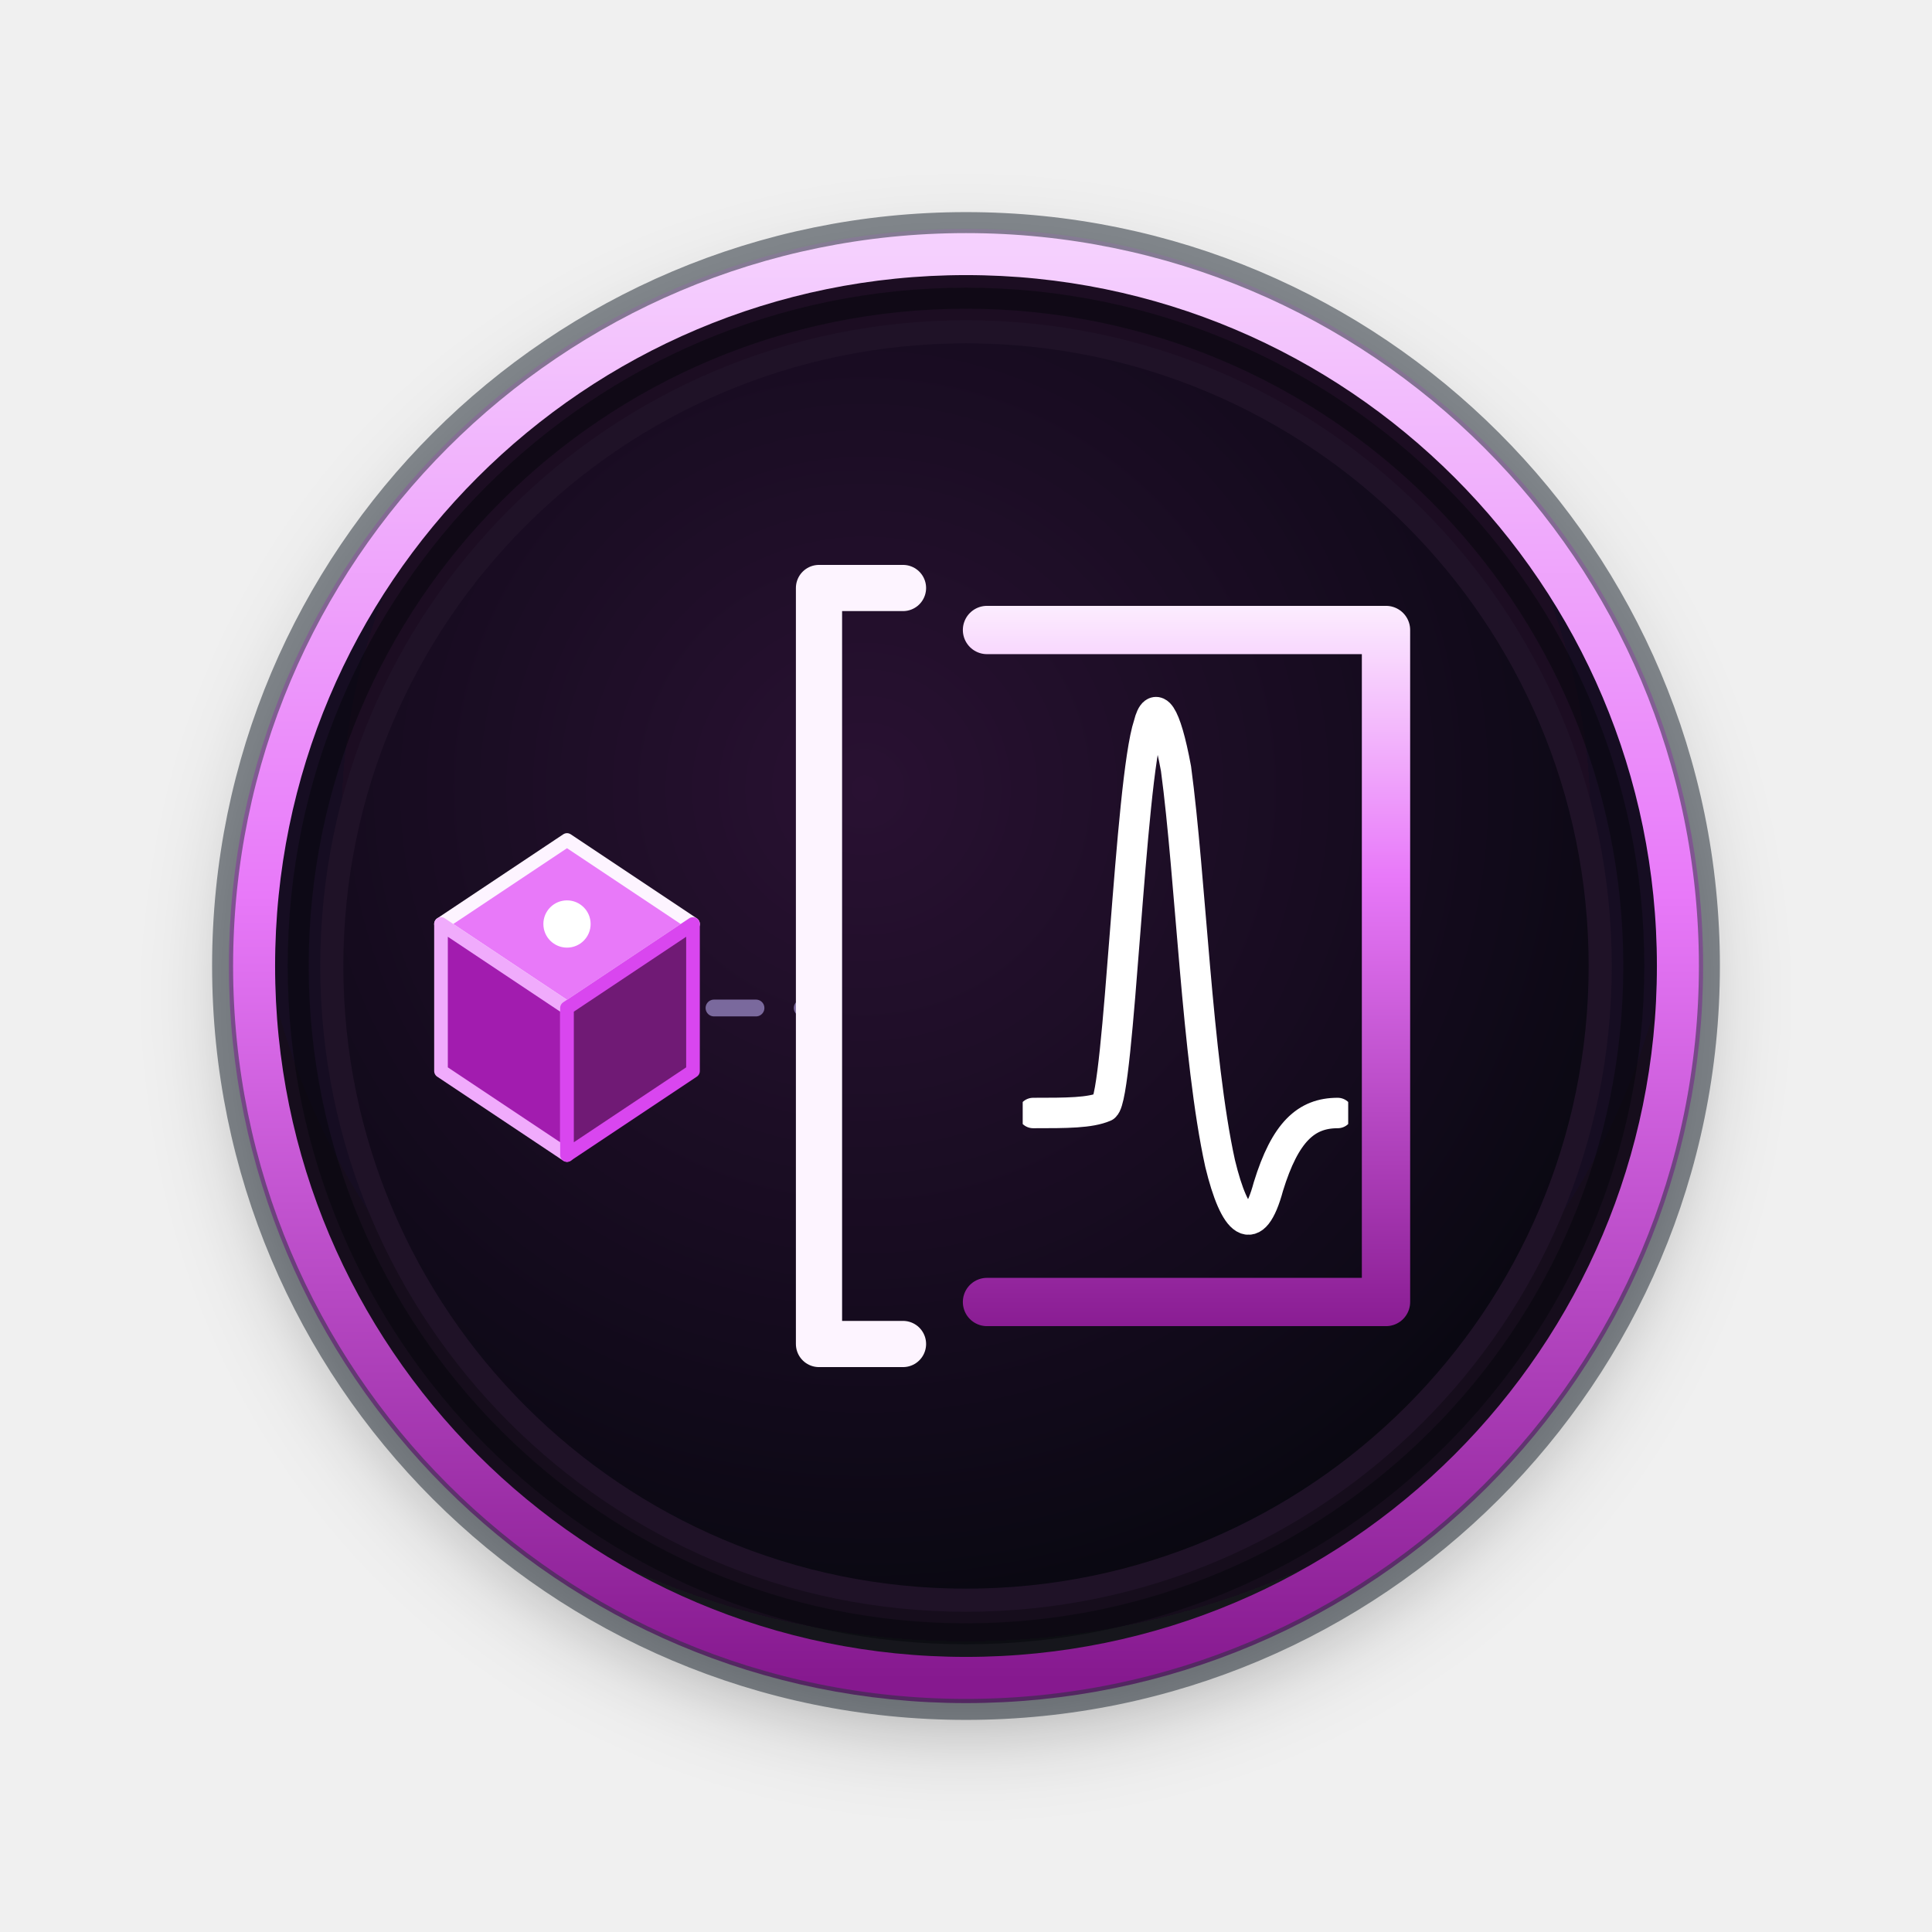
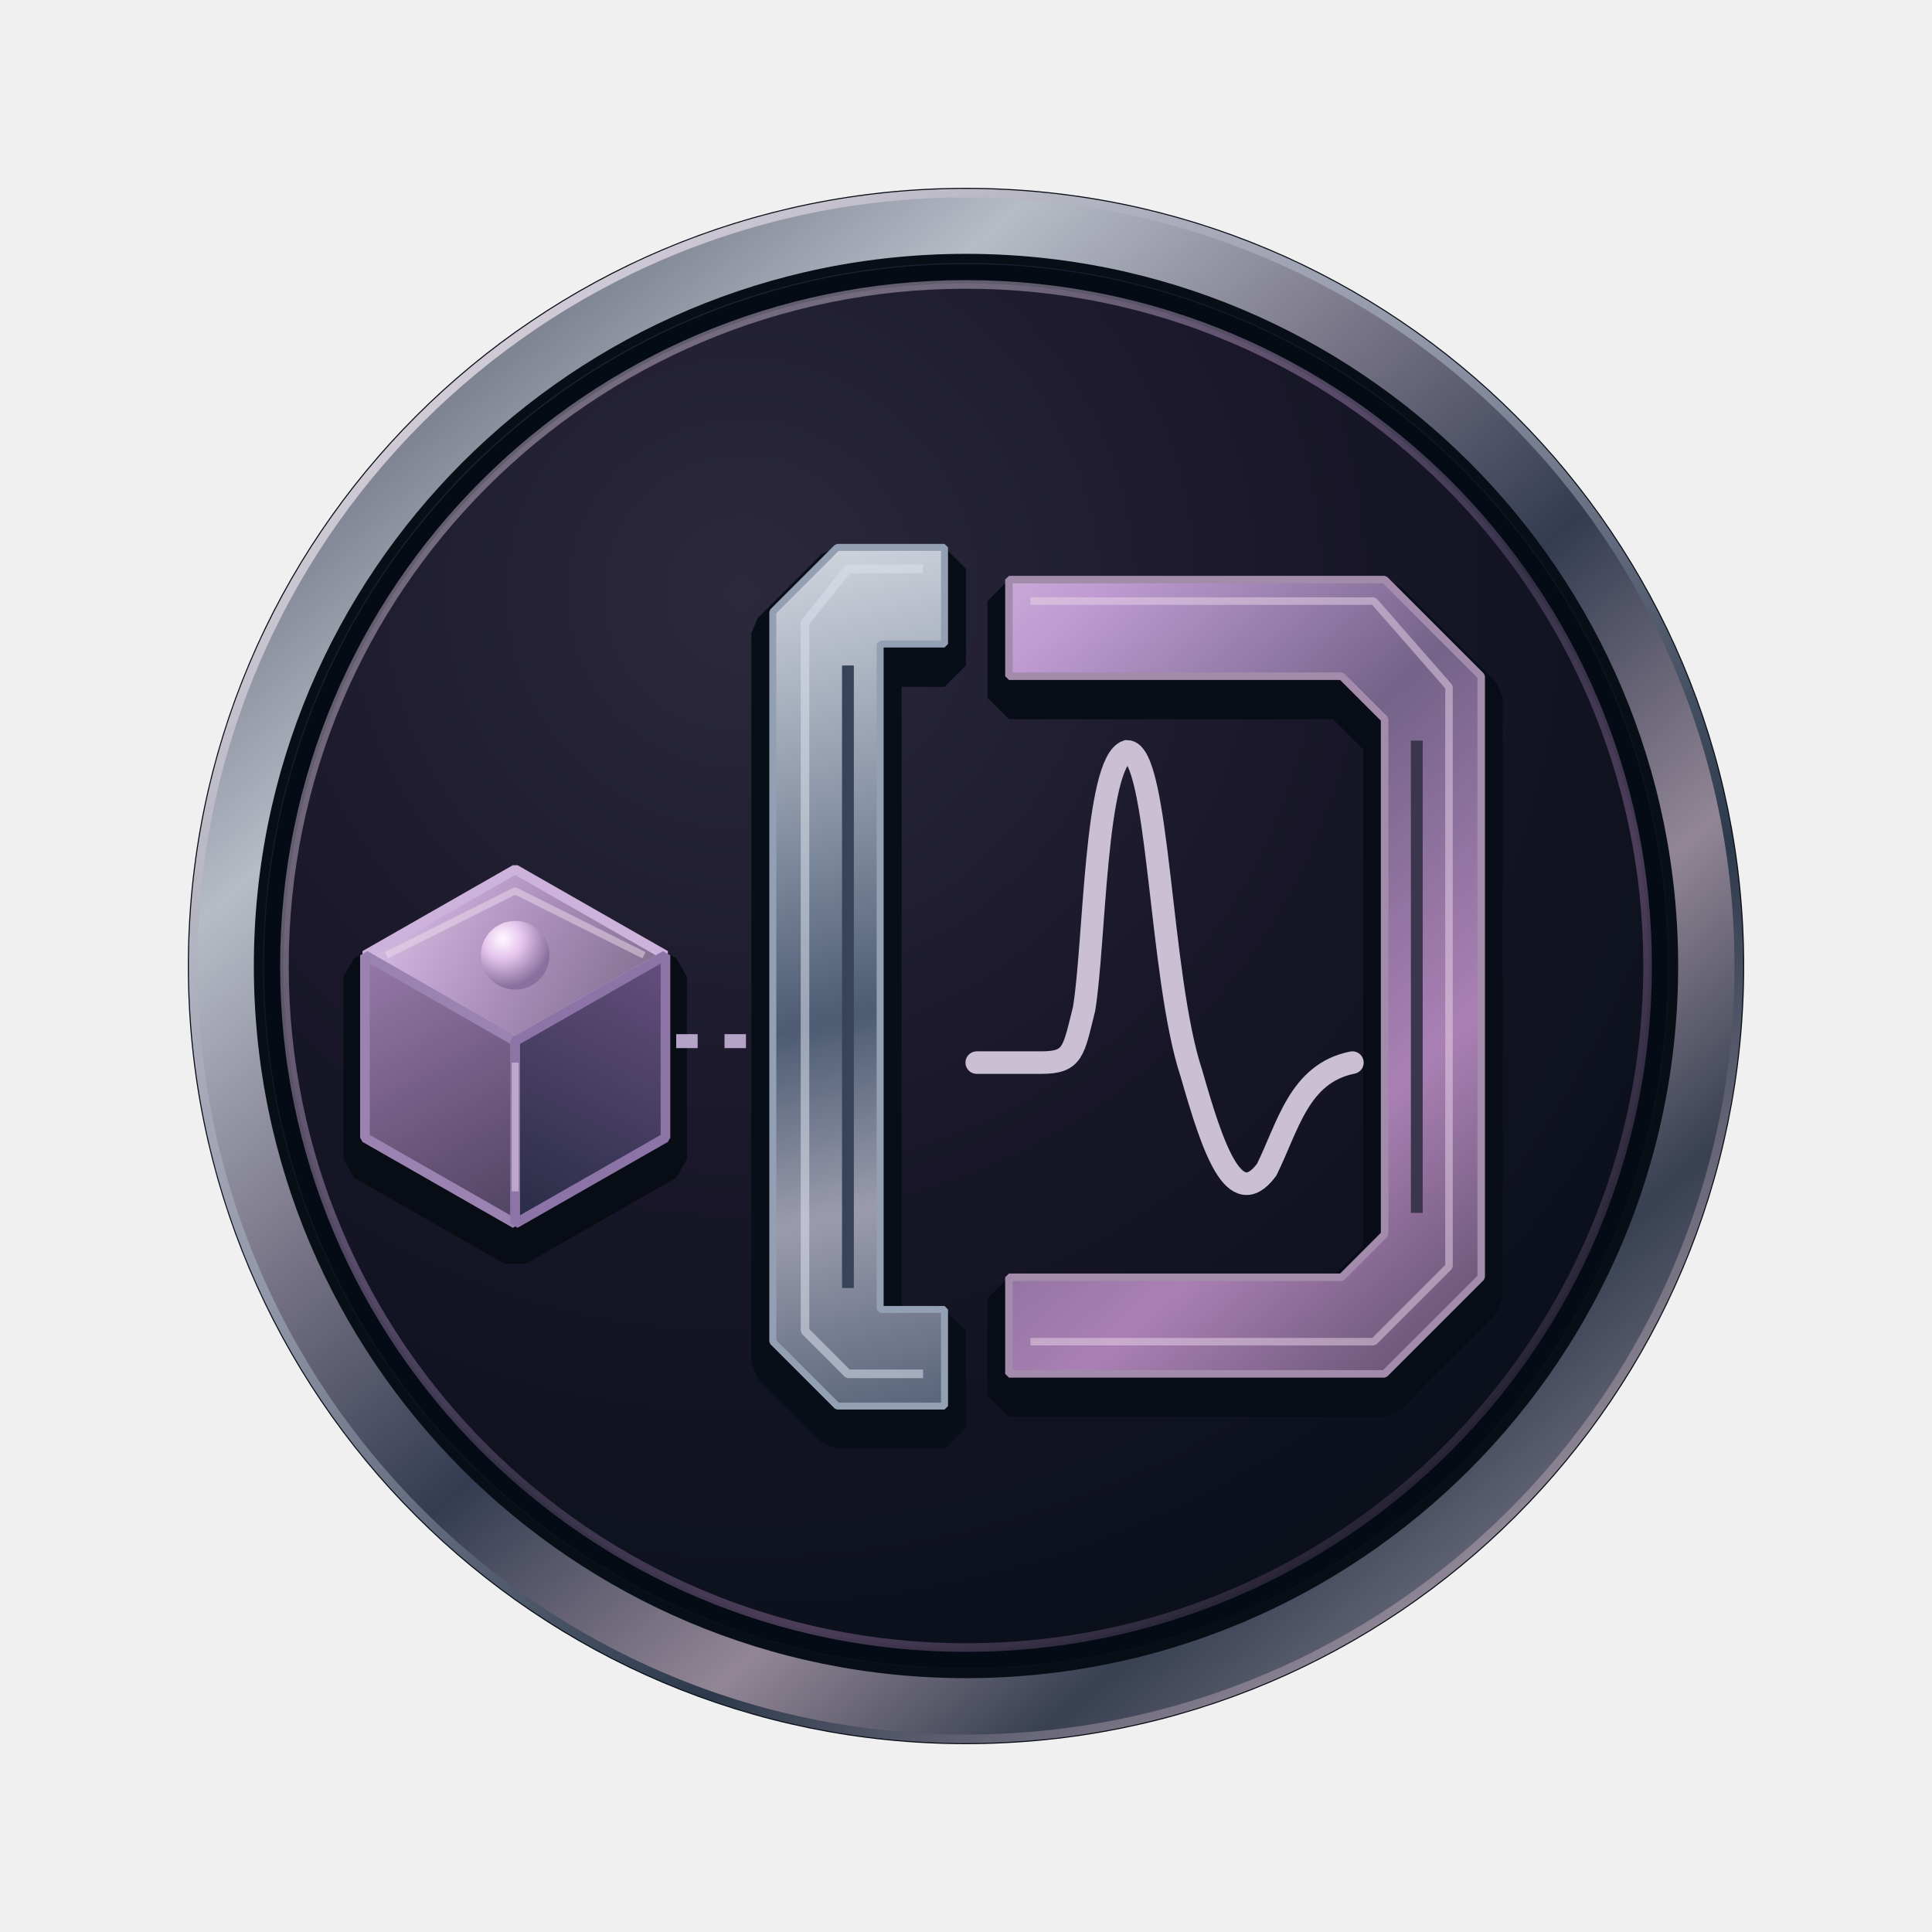
- <svg xmlns="http://www.w3.org/2000/svg" viewBox="64 314 92 92" width="92" height="92" role="img" aria-label="Cortexel logo: a neuron-seeded population voxel crosses a validation bracket into one deterministic neuronal action-potential figure artifact">
+ <svg xmlns="http://www.w3.org/2000/svg" width="180" height="180" viewBox="0 0 180 180" role="img" aria-labelledby="cortexel-title cortexel-desc">
  <defs>
-     <radialGradient id="hubGrad" cx="50%" cy="42%" r="65%">
-       <stop offset="0%" stop-color="#06281d" />
-       <stop offset="100%" stop-color="#0a1117" />
+     <radialGradient id="cortexel-seat" cx="35%" cy="25%" r="82%">
+       <stop stop-color="#2c293d" />
+       <stop offset=".46" stop-color="#191729" />
+       <stop offset="1" stop-color="#080e18" />
    </radialGradient>
-     <radialGradient id="gateGrad" cx="50%" cy="40%" r="68%">
-       <stop offset="0%" stop-color="#332408" />
-       <stop offset="100%" stop-color="#10131a" />
+     <linearGradient id="cortexel-rim" x1="36" y1="27" x2="144" y2="151" gradientUnits="userSpaceOnUse">
+       <stop stop-color="#606475" />
+       <stop offset=".2" stop-color="#b6bcc6" />
+       <stop offset=".38" stop-color="#777386" />
+       <stop offset=".54" stop-color="#343c51" />
+       <stop offset=".72" stop-color="#928695" />
+       <stop offset=".86" stop-color="#384051" />
+       <stop offset="1" stop-color="#787788" />
+     </linearGradient>
+     <linearGradient id="cortexel-bevel" x1="35" y1="24" x2="144" y2="155" gradientUnits="userSpaceOnUse">
+       <stop stop-color="#dfd7e0" />
+       <stop offset=".4" stop-color="#9197a8" />
+       <stop offset=".72" stop-color="#2d394c" />
+       <stop offset="1" stop-color="#ae9eac" />
+     </linearGradient>
+     <linearGradient id="cortexel-violet" x1="63" y1="51" x2="137" y2="132" gradientUnits="userSpaceOnUse">
+       <stop stop-color="#eddaef" />
+       <stop offset=".27" stop-color="#bf9bd1" />
+       <stop offset=".5" stop-color="#746389" />
+       <stop offset=".75" stop-color="#aa80b4" />
+       <stop offset="1" stop-color="#544761" />
+     </linearGradient>
+     <linearGradient id="cortexel-bracket-metal" x1="70" y1="50" x2="90" y2="132" gradientUnits="userSpaceOnUse">
+       <stop stop-color="#d6dbe2" />
+       <stop offset=".27" stop-color="#949eaf" />
+       <stop offset=".54" stop-color="#4d5c73" />
+       <stop offset=".75" stop-color="#9b9bad" />
+       <stop offset="1" stop-color="#536076" />
+     </linearGradient>
+     <linearGradient id="cortexel-voxel-top" x1="35" y1="82" x2="62" y2="97" gradientUnits="userSpaceOnUse">
+       <stop stop-color="#ddc2e9" />
+       <stop offset=".48" stop-color="#ac8fbb" />
+       <stop offset="1" stop-color="#766884" />
+     </linearGradient>
+     <linearGradient id="cortexel-voxel-left" x1="36" y1="89" x2="49" y2="113" gradientUnits="userSpaceOnUse">
+       <stop stop-color="#9576a5" />
+       <stop offset="1" stop-color="#514463" />
+     </linearGradient>
+     <linearGradient id="cortexel-voxel-right" x1="60" y1="89" x2="48" y2="112" gradientUnits="userSpaceOnUse">
+       <stop stop-color="#634e7b" />
+       <stop offset="1" stop-color="#2c2e49" />
+     </linearGradient>
+     <radialGradient id="cortexel-neuron" cx="32%" cy="26%" r="70%">
+       <stop stop-color="#fff9ff" />
+       <stop offset=".4" stop-color="#e6c6ed" />
+       <stop offset="1" stop-color="#8a709e" />
    </radialGradient>
-     <radialGradient id="voxGrad" cx="50%" cy="40%" r="68%">
-       <stop offset="0%" stop-color="#2a0a2e" />
-       <stop offset="100%" stop-color="#10131a" />
-     </radialGradient>
-     <radialGradient id="galGrad" cx="50%" cy="40%" r="68%">
-       <stop offset="0%" stop-color="#2a0a0a" />
-       <stop offset="100%" stop-color="#10131a" />
-     </radialGradient>
-     <radialGradient id="hdGrad" cx="50%" cy="40%" r="68%">
-       <stop offset="0%" stop-color="#042f2a" />
-       <stop offset="100%" stop-color="#10131a" />
-     </radialGradient>
-     <radialGradient id="crebGrad" cx="50%" cy="40%" r="70%">
-       <stop offset="0%" stop-color="#293716" />
-       <stop offset="62%" stop-color="#19230f" />
-       <stop offset="100%" stop-color="#0d1208" />
-     </radialGradient>
-     <filter id="nodeShadow" x="-40%" y="-40%" width="180%" height="180%">
-       <feDropShadow dx="0" dy="1.5" stdDeviation="2.4" flood-color="#000000" flood-opacity="0.38" />
-     </filter>
-     <filter id="soft" x="-60%" y="-60%" width="220%" height="220%">
-       <feGaussianBlur stdDeviation="4" result="b" />
+     <filter id="cortexel-emission" x="-40%" y="-40%" width="180%" height="180%" color-interpolation-filters="sRGB">
+       <feGaussianBlur stdDeviation=".8" />
      <feMerge>
-         <feMergeNode in="b" />
-         <feMergeNode in="SourceGraphic" />
-       </feMerge>
-     </filter>
-     <filter id="edgeGlow" x="-30%" y="-30%" width="160%" height="160%">
-       <feGaussianBlur stdDeviation="2.4" result="b" />
-       <feMerge>
-         <feMergeNode in="b" />
+         <feMergeNode />
        <feMergeNode in="SourceGraphic" />
      </feMerge>
    </filter>
  </defs>
  <style>
-     .cap        { font: 400 11px ui-monospace, SFMono-Regular, Menlo, monospace; fill: #8b949e; }
-     .edge       { opacity: 0.55; }
-     .edge-contract  { filter: url(#edgeGlow); }
-     .contract-flow  { fill: none; stroke: #e2faff; stroke-width: 2.4; stroke-dasharray: 1.5 9; stroke-linecap: round; opacity: 0.9; }
-     .contract-flow-rev { stroke-width: 2; opacity: 0.78; }
-     .chip       { fill: #0d1117; stroke-width: 1.5; }
-     .chip-label { font: 400 12px ui-monospace, SFMono-Regular, Menlo, monospace; fill: #c9d1d9; }
-     .hub-fill   { fill: url(#hubGrad); }
-     .hub-ring   { fill: none; stroke: url(#hubBezel); stroke-width: 2.2; }
-     .hub-glow   { fill: none; stroke: #34d399; stroke-width: 6; stroke-opacity: 0.18; filter: url(#soft); }
-     .hub-label  { font: 400 12px ui-monospace, SFMono-Regular, Menlo, monospace; fill: #6ee7b7; }
-     .pidx-rail   { fill: none; stroke: #021a12; stroke-opacity: 0.9; stroke-width: 1.3; stroke-linecap: round; }
-     .pidx-rail-lt{ fill: none; stroke: #34d399; stroke-opacity: 0.18; stroke-width: 1.3; stroke-linecap: round; }
-     .pidx-tick   { fill: none; stroke: #047857; stroke-opacity: 0.9; stroke-width: 0.9; stroke-linecap: round; }
-     .pidx-inner  { fill: none; stroke: #10b981; stroke-opacity: 0.14; stroke-width: 0.6; }
-     .pidx-chan   { fill: none; stroke: #032018; stroke-width: 2.2; stroke-linecap: round; }
-     .pidx-chan-lt{ fill: none; stroke: #6ee7b7; stroke-width: 0.8; stroke-linecap: round; }
-     .pidx-chamfer{ fill: none; stroke: #05070b; stroke-opacity: 0.55; stroke-width: 1; }
-     .pidx-rim    { fill: none; stroke: url(#pidXRim); stroke-width: 1.1; }
-     .pidx-lip    { fill: none; stroke: #6ee7b7; stroke-opacity: 0.16; stroke-width: 0.5; }
-     .pidx-shade  { fill: #031710; }
-     .pidx-flare  { fill: #d1fae5; }
-     .pidx-flare-s{ fill: #ecfdf5; }
-     .pidx-syn-ring { fill: none; stroke: #a7f3d0; stroke-width: 1; }
-     .pidx-girdle { fill: none; stroke: #a7f3d0; stroke-opacity: 0.55; stroke-width: 0.4; }
-     .pidx-girdle-s { fill: none; stroke: #d1fae5; stroke-opacity: 0.7; stroke-width: 0.5; }
-     .pidx-glint  { fill: #ecfdf5; fill-opacity: 0.7; }
-     .pidx-fU-l   { fill: #6ee7b7; }
-     .pidx-fU-d   { fill: #10b981; }
-     .pidx-jw-edge{ fill: none; stroke: #a7f3d0; stroke-width: 0.4; stroke-opacity: 0.85; stroke-linejoin: round; }
-     .pidx-syn-hot{ fill: #ecfdf5; }
-     .pidx-spark-head { fill: #ecfdf5; }
-     .pidx-spark-tail { fill: none; stroke: #a7f3d0; stroke-width: 1.1; stroke-linecap: round; stroke-opacity: 0.85; }
-     .pid-wg      { fill: none; stroke: #043a2e; stroke-width: 2.4; stroke-linecap: round; }
-     .pid-wg-lit  { fill: none; stroke: #6ee7b7; stroke-width: 0.9; stroke-linecap: round; }
-     .pid-port    { fill: #34d399; }
-     .pid-port-core { fill: #06281d; }
-     .pid-chip    { fill: #d1fae5; }
-     .pid-core-crown { fill: #6ee7b7; }
-     .pid-core-bl { fill: #065f46; }
-     .pid-core-br { fill: #047857; }
-     .pid-core-edge { fill: none; stroke: #a7f3d0; stroke-width: 0.8; stroke-linejoin: round; }
-     .pid-seam    { fill: none; stroke: #d1fae5; stroke-width: 0.7; stroke-opacity: 0.9; stroke-linecap: round; }
-     .pid-facet   { fill: none; stroke: #a7f3d0; stroke-width: 0.5; stroke-opacity: 0.35; }
-     .pid-hot     { fill: #ecfdf5; }
-     .pid-hot-in  { fill: #f0fdf4; }
-     .pid-compute { fill: none; stroke: #6ee7b7; stroke-width: 1; opacity: 0; }
-     .seat-ring     { fill: none; stroke-width: 2.2; }
-     .seat-groove   { fill: none; stroke: #05070b; stroke-opacity: 0.5; stroke-width: 1; }
-     .seat-hairline { fill: none; stroke: #2b333d; stroke-opacity: 0.55; stroke-width: 1; }
-     .seat-gate     { fill: url(#gateGrad); }
-     .seat-vox      { fill: url(#voxGrad); }
-     .mel-plate    { fill: url(#melPlate); }
-     .mel-rock     { fill: url(#melRock); }
-     .mel-fog-g    { opacity: 0.42; }
-     .mel-ridge    { fill: none; stroke: #fdba74; stroke-opacity: 0.7; stroke-width: 1.3; stroke-linejoin: round; stroke-linecap: round; }
-     .mel-facet    { fill: #1a0e08; }
-     .mel-tin      { stroke: #000000; stroke-opacity: 0.35; stroke-width: 0.6; stroke-linejoin: round; }
-     .mel-front    { fill: #ffedd5; filter: url(#edgeGlow); }
-     .mel-edge     { fill: none; stroke: url(#melBezel); stroke-width: 2.4; stroke-linejoin: miter; }
-     .mel-groove   { fill: none; stroke: #05070b; stroke-opacity: 0.5; stroke-width: 1; }
-     .mel-hairline { fill: none; stroke: #2b333d; stroke-opacity: 0.55; stroke-width: 1; }
-     .cube-label { font: 400 12px ui-monospace, SFMono-Regular, Menlo, monospace; fill: #fdba74; }
-     .logo-label     { font: 400 12px ui-monospace, SFMono-Regular, Menlo, monospace; fill: #cdd6e0; }
-     .prz-body     { fill: url(#przGlass); }
-     .prz-edge     { fill: none; stroke: url(#przSilver); stroke-width: 2.4; }
-     .prz-groove   { fill: none; stroke: #05070b; stroke-opacity: 0.5; stroke-width: 1; }
-     .prz-hairline { fill: none; stroke: #2b333d; stroke-opacity: 0.55; stroke-width: 1; }
-     .prz-hill     { fill: url(#przHill); }
-     .prz-hill-hi  { fill: url(#przHillHi); }
-     .prz-hill-ao  { fill: url(#przHillAo); }
-     .prz-spill    { fill: url(#przSpill); }
-     .prz-crest    { fill: none; stroke: #d8ccff; stroke-width: 1.8; stroke-linecap: round; stroke-opacity: 0.95; }
-     .prz-ray      { fill: none; stroke-width: 1.4; stroke-linecap: round; stroke-opacity: 0.5; }
-     .prz-ray-flow { fill: none; stroke-width: 1.9; stroke-linecap: round; stroke-dasharray: 4 22; stroke-opacity: 0.92; }
-     .prz-blade    { fill: url(#przBlade); stroke: #cbd3db; stroke-width: 0.4; stroke-linejoin: round; }
-     .prz-blade-core { stroke: #f8fafc; stroke-width: 0.8; stroke-linecap: round; stroke-opacity: 0.85; }
-     .prz-blade-glint { stroke: #ffffff; stroke-width: 1.3; stroke-linecap: round; stroke-dasharray: 5 44; stroke-opacity: 0.95; }
-     .prz-foot-hot { fill: #ffffff; }
-     .tri-label  { font: 400 12px ui-monospace, SFMono-Regular, Menlo, monospace; fill: #c4b5fd; }
-     .ncp-well              { fill: url(#ncpWell); stroke: #111827; stroke-width: 1.1; }
-     .ncp-min-lane          { fill: none; stroke-linecap: round; }
-     .ncp-min-lane-action   { stroke: #fbbf24; stroke-width: 1.8; }
-     .ncp-min-lane-sense    { stroke: #67e8f9; stroke-width: 1.25; stroke-dasharray: 2.5 2.3; }
-     .ncp-min-brace         { fill: none; stroke-width: 2.6; stroke-linecap: round; stroke-linejoin: round; }
-     .ncp-min-brace-action  { stroke: url(#ncpBrace); }
-     .ncp-min-brace-sense   { stroke: url(#ncpCyan); }
-     .ncp-plane-top         { fill: #fde68a; }
-     .ncp-plane-right       { fill: #67e8f9; }
-     .ncp-plane-bottom      { fill: #0e7490; }
-     .ncp-plane-left        { fill: #f59e0b; }
-     .ncp-min-knot          { fill: none; stroke: #fff7d6; stroke-width: 0.85; stroke-linejoin: round; }
-     .ncp-min-void          { fill: #050912; stroke: #ffffff; stroke-width: 0.45; }
-     .ncp-min-proposal      { fill: #fbbf24; stroke: #fff7d6; stroke-width: 0.5; }
-     .ncp-min-signal        { fill: #083344; stroke: #cffafe; stroke-width: 0.8; }
-     .ncp-min-bind          { fill: none; stroke: #fff7d6; stroke-width: 0.85; filter: url(#edgeGlow); }
-     .ncp-min-receipt       { fill: #07111d; stroke: #ffffff; stroke-width: 1.05; stroke-linejoin: round; filter: url(#edgeGlow); }
-     .gate-label     { font: 400 12px ui-monospace, SFMono-Regular, Menlo, monospace; fill: #fbbf24; text-anchor: middle; }
-     .flag-k     { fill: #181818; }
-     .flag-r     { fill: #d8001d; }
-     .flag-g     { fill: #ffcc00; }
-     .flag-edge  { fill: none; stroke: #ffffff; stroke-opacity: 0.16; stroke-width: 0.6; }
-     .vox-label  { font: 400 12px ui-monospace, SFMono-Regular, Menlo, monospace; fill: #f0abfc; }
-     .ctx-well              { fill: url(#ctxWell); stroke: #1f1227; stroke-width: 1.1; }
-     .ctx-min-voxel-top     { fill: #e879f9; stroke: #fdf4ff; stroke-width: 0.65; stroke-linejoin: round; }
-     .ctx-min-voxel-left    { fill: #a21caf; stroke: #f0abfc; stroke-width: 0.65; stroke-linejoin: round; }
-     .ctx-min-voxel-right   { fill: #701a75; stroke: #d946ef; stroke-width: 0.65; stroke-linejoin: round; }
-     .ctx-min-neuron        { fill: #ffffff; stroke: #e879f9; stroke-width: 0.45; }
-     .ctx-min-intake-lane   { fill: none; stroke: #c4b5fd; stroke-width: 0.8; stroke-opacity: 0.55; stroke-dasharray: 2 2.2; stroke-linecap: round; }
-     .ctx-min-boundary      { fill: none; stroke: #fdf4ff; stroke-width: 2.2; stroke-linecap: round; stroke-linejoin: round; }
-     .ctx-min-artifact      { fill: none; stroke: url(#ctxArtifactEdge); stroke-width: 2.3; stroke-linecap: round; stroke-linejoin: round; }
-     .ctx-min-action-potential { fill: none; stroke: #ffffff; stroke-width: 1.45; stroke-linecap: round; stroke-linejoin: round; }
-     .ctx-min-token         { fill: #fdf4ff; stroke: #e879f9; stroke-width: 0.45; filter: url(#edgeGlow); }
-     .ctx-min-scan          { stroke: #ffffff; stroke-width: 1.2; stroke-linecap: round; filter: url(#edgeGlow); }
-     .seat-creb     { fill: url(#crebGrad); }
-     .creb-signal   { fill: none; stroke: #b6cf86; stroke-opacity: 0.7; stroke-width: 1.2; }
-     .creb-xhair    { fill: none; stroke: #a8c07a; stroke-opacity: 0.7; stroke-width: 1.3; stroke-linecap: round; }
-     .creb-eye-core { fill: #ff6b5e; }
-     .creb-eye-hot  { fill: #fff1f0; }
-     .raven-label { font: 400 12px ui-monospace, SFMono-Regular, Menlo, monospace; fill: #9caf88; }
-     .raven-cursor { fill: #9caf88; }
-     .radar-label  { font: 400 12px ui-monospace, SFMono-Regular, Menlo, monospace; fill: #38bdf8; }
-     .mw-iris      { fill: #101a26; stroke: #38bdf8; stroke-opacity: 0.25; stroke-width: 1; }
-     .mw-well      { fill: url(#mwWell); }
-     .mw-core      { fill: url(#mwCore); }
-     .mw-aphex     { fill: none; stroke: #e0f2fe; stroke-opacity: 0.45; stroke-width: 0.8; stroke-linejoin: round; }
-     .mw-blade     { fill: none; stroke: #7dd3fc; stroke-opacity: 0.55; stroke-width: 1.2; }
-     .mw-blade-sh  { fill: none; stroke: #05070b; stroke-opacity: 0.7; stroke-width: 1.2; }
-     .mw-inner     { fill: none; stroke: url(#mwBezel); stroke-width: 1.6; stroke-opacity: 0.9; stroke-linecap: round; }
-     .mw-notch     { fill: none; stroke: #bae6fd; stroke-width: 1.4; stroke-linejoin: round; stroke-linecap: round; }
-     .mw-tick      { stroke: #38bdf8; stroke-opacity: 0.4; stroke-width: 1; }
-     .mw-dot       { fill: #7dd3fc; fill-opacity: 0.16; }
-     .mw-lock      { fill: none; stroke: #ef4444; stroke-width: 1.2; stroke-linecap: round; stroke-linejoin: round; }
-     .mw-lock-dot  { fill: #ff6b5e; }
-     .mw-lock-g    { fill: none; stroke: #4ade80; stroke-width: 1.2; stroke-linecap: round; stroke-linejoin: round; }
-     .mw-lock-g-dot{ fill: #86efac; }
-     .mw-lock-y    { fill: none; stroke: #facc15; stroke-width: 1.2; stroke-linecap: round; stroke-linejoin: round; }
-     .mw-lock-y-dot{ fill: #fde047; }
-     .mw-lock-o    { fill: none; stroke: #fb923c; stroke-width: 1.2; stroke-linecap: round; stroke-linejoin: round; }
-     .mw-lock-o-dot{ fill: #fdba74; }
-     .mw-drone-arm { fill: none; stroke: #7dd3fc; stroke-width: 1.4; stroke-linecap: round; }
-     .mw-rotor     { fill: #12283b; stroke: #7dd3fc; stroke-width: 1.2; }
-     .mw-hub       { fill: #f0f9ff; }
-     .mw-ring      { fill: none; stroke: url(#mwBezel); stroke-width: 2.2; }
-     .mw-groove    { fill: none; stroke: #05070b; stroke-opacity: 0.5; stroke-width: 1; }
-     .mw-hairline  { fill: none; stroke: #2b333d; stroke-opacity: 0.55; stroke-width: 1; }
-     .seat-gal   { fill: url(#galGrad); }
-     .gal-signal { fill: none; stroke: #ef4444; stroke-opacity: 0.7; stroke-width: 1.1; }
-     .gal-fiber  { fill: none; stroke: #22d3ee; stroke-opacity: 0.75; stroke-width: 1.4; stroke-linecap: round; }
-     .gal-pulse  { fill: none; stroke: #a5f3fc; stroke-opacity: 0.95; stroke-width: 1.4; stroke-linecap: round; stroke-dasharray: 3 40; }
-     .gal-port   { fill: #0a121c; stroke: #22d3ee; stroke-opacity: 0.9; stroke-width: 1; }
-     .gal-jack   { fill: #a5f3fc; fill-opacity: 0.85; }
-     .gal-plate  { fill: url(#galPlateG); stroke: #22d3ee; stroke-opacity: 0.9; stroke-width: 1.2; stroke-linejoin: miter; }
-     .gal-crest  { stroke: #22d3ee; stroke-opacity: 0.28; stroke-width: 0.6; stroke-linejoin: miter; }
-     .gal-slit   { fill: #05070b; stroke: #22d3ee; stroke-opacity: 0.55; stroke-width: 0.8; stroke-linejoin: miter; }
-     .gal-hotf   { fill: #ef4444; }
-     .gal-label  { font: 400 12px ui-monospace, SFMono-Regular, Menlo, monospace; fill: #ef4444; }
-     .seat-hd         { fill: url(#hdGrad); }
-     .hd-void         { fill: #03211d; }
-     .hd-frame        { fill: url(#haldirArch); stroke: #0f766e; stroke-width: 0.5; stroke-opacity: 0.7; }
-     .hd-speed        { fill: none; stroke: #5eead4; stroke-width: 0.6; stroke-opacity: 0.4; stroke-linecap: round; }
-     .hd-thresh       { fill: none; stroke: #2dd4bf; stroke-width: 1.6; stroke-linecap: round; stroke-opacity: 0.85; }
-     .hd-beam         { fill: none; stroke: #ef4444; stroke-width: 1.4; stroke-linecap: round; stroke-opacity: 0.92; }
-     .hd-diode        { fill: #ff3b47; }
-     .hd-diode-hot    { fill: #ffe1dd; }
-     .hd-core         { fill: #ef4444; }
-     .hd-core-facet   { fill: #ff9d94; fill-opacity: 0.95; }
-     .hd-core-hot     { fill: #fff1f0; }
-     .hd-coreglow     { fill: url(#hdCoreGlow); }
-     .hd-sun          { fill: none; stroke: #ff6b5e; stroke-width: 0.8; stroke-opacity: 0.85; stroke-linecap: round; }
-     .hd-scan         { fill: #ffd9d4; }
-     .hd-tok-in       { fill: #ff6b5e; }
-     .hd-tok-out      { fill: #fff1f0; }
-     .hd-flash        { fill: #fff1f0; }
-     .haldir-label    { font: 400 12px ui-monospace, SFMono-Regular, Menlo, monospace; fill: #2dd4bf; }
-     .cba-label       { font: 400 12px ui-monospace, SFMono-Regular, Menlo, monospace; fill: #93c5fd; }
-     .cba-glow        { fill: none; stroke: #7dd3fc; stroke-width: 3.5; stroke-opacity: 0.22; filter: url(#soft); stroke-linejoin: round; }
-     .cba-plate       { fill: url(#cbaPlate); }
-     .cba-bezel       { fill: none; stroke: url(#cbaBezel); stroke-width: 2.4; stroke-linejoin: round; }
-     .cba-groove      { fill: none; stroke: #05070b; stroke-opacity: 0.68; stroke-width: 1; stroke-linejoin: round; }
-     .cba-hairline    { fill: none; stroke: #2b333d; stroke-opacity: 0.6; stroke-width: 1; stroke-linejoin: round; }
-     .cba-grid        { fill: none; stroke: #60a5fa; stroke-width: 0.6; stroke-opacity: 0.09; }
-     .cba-tick        { stroke: #8be7f2; stroke-width: 0.9; stroke-opacity: 0.55; stroke-linecap: round; }
-     .cba-envelope    { fill: none; stroke: #60a5fa; stroke-width: 1; stroke-opacity: 0.45; stroke-linecap: round; }
-     .cba-envelope-soft { stroke: #8be7f2; stroke-opacity: 0.16; stroke-dasharray: 1 5; }
-     .cba-base        { fill: #091827; stroke: #60a5fa; stroke-width: 1.1; stroke-linejoin: round; }
-     .cba-desk-top    { fill: #173c66; stroke: #9cecf4; stroke-width: 0.8; stroke-linejoin: round; }
-     .cba-desk-apron  { fill: #0b2038; stroke: #60a5fa; stroke-width: 0.65; }
-     .cba-desk-leg    { fill: #091827; stroke: #60a5fa; stroke-width: 0.7; stroke-linejoin: round; }
-     .cba-source-pad  { fill: #102842; stroke: #7dd3fc; stroke-width: 0.75; stroke-linejoin: round; }
-     .cba-link-a      { fill: url(#cbaArmA); stroke: #9cecf4; stroke-width: 0.8; stroke-linejoin: round; }
-     .cba-link-b      { fill: url(#cbaArmB); stroke: #9cecf4; stroke-width: 0.8; stroke-linejoin: round; }
-     .cba-link-rail   { fill: none; stroke: #d7fbff; stroke-opacity: 0.58; stroke-width: 0.8; stroke-linecap: round; }
-     .cba-servo       { fill: url(#cbaServo); stroke: #9cecf4; stroke-width: 1.3; }
-     .cba-encoder     { fill: none; stroke: #60a5fa; stroke-width: 1.1; stroke-dasharray: 2 2; }
-     .cba-servo-hot   { fill: #e2faff; stroke: #ffffff; stroke-width: 0.55; }
-     .cba-tool        { fill: none; stroke: #9cecf4; stroke-width: 3.8; stroke-linecap: round; }
-     .cba-palm        { fill: none; stroke: #d7fbff; stroke-width: 2.4; stroke-linecap: round; }
-     .cba-finger      { fill: none; stroke: #d7fbff; stroke-width: 1.6; stroke-linecap: round; stroke-linejoin: round; }
-     .cba-voxel-top   { fill: #f8fafc; stroke: #ffffff; stroke-width: 0.8; stroke-linejoin: round; }
-     .cba-voxel-left  { fill: #cbd5e1; stroke: #e2faff; stroke-width: 0.8; stroke-linejoin: round; }
-     .cba-voxel-right { fill: #64748b; stroke: #bfdbfe; stroke-width: 0.8; stroke-linejoin: round; }
-     .cba-voxel-mesh  { fill: none; stroke: #ffffff; stroke-width: 0.5; stroke-opacity: 0.78; }
-     .cba-contact     { fill: none; stroke: #d7fbff; stroke-width: 1.1; }
-     .atlas-dataset-disc { fill: #07111d; stroke-width: 1.35; }
-     .atlas-dataset-ring { fill: none; stroke: #f8fafc; stroke-width: 0.65; stroke-opacity: 0.3; }
-     .rfa-label       { font: 400 12px ui-monospace, SFMono-Regular, Menlo, monospace; fill: #fda4af; }
-     .rfa-glow        { fill: none; stroke: #fda4af; stroke-width: 2; stroke-opacity: 0.12; stroke-linejoin: round; }
-     .rfa-plate       { fill: url(#rfaPlate); }
-     .rfa-bezel       { fill: none; stroke: url(#rfaBezel); stroke-width: 2.4; stroke-linejoin: round; }
-     .rfa-groove      { fill: none; stroke: #05070b; stroke-opacity: 0.7; stroke-width: 1; stroke-linejoin: round; }
-     .rfa-hairline    { fill: none; stroke: #2b333d; stroke-opacity: 0.58; stroke-width: 1; stroke-linejoin: round; }
-     .rfa-contour     { fill: none; stroke: #fda4af; stroke-width: 0.65; stroke-opacity: 0.15; stroke-linecap: round; }
-     .rfa-contour-a   { stroke-opacity: 0.19; }
-     .rfa-sheet-back  { fill: #12070b; stroke: #881337; stroke-width: 0.75; stroke-opacity: 0.75; }
-     .rfa-sheet-mid   { fill: #260810; stroke: #be123c; stroke-width: 0.75; stroke-opacity: 0.68; }
-     .rfa-sheet-front { fill: #3a0a17; stroke: #fda4af; stroke-width: 0.8; stroke-opacity: 0.62; }
-     .rfa-index-rail  { fill: none; stroke: #fb7185; stroke-width: 0.7; stroke-opacity: 0.48; stroke-linecap: round; }
-     .rfa-index-tick  { stroke: #fecdd3; stroke-width: 0.7; stroke-opacity: 0.6; stroke-linecap: round; }
-     .rfa-record      { fill: #17070c; fill-opacity: 0.94; stroke: #fda4af; stroke-width: 0.8; stroke-opacity: 0.62; }
-     .rfa-sample      { fill: none; stroke: #ffe4e6; stroke-width: 0.75; stroke-opacity: 0.88; stroke-linecap: round; stroke-linejoin: round; }
-     .rfa-focus       { fill: none; stroke: #fff1f2; stroke-width: 1.05; stroke-linecap: round; filter: url(#edgeGlow); }
-     .wg-rule    { stroke: #30363d; stroke-width: 1; stroke-opacity: 0.55; }
-     .wg-bracket { fill: none; stroke: #fbbf24; stroke-width: 1.5; stroke-linecap: round; stroke-opacity: 0.85; }
-     .panel      { fill: #ffffff; fill-opacity: 0.022; stroke: #ffffff; stroke-opacity: 0.07; }
-     text { paint-order: stroke; stroke: #0d1117; stroke-width: 2.6; stroke-linejoin: round; text-transform: uppercase; letter-spacing: 2.5px; }
-     text { stroke: #ffffff; }
-       .cap { fill: #57606a; }
-       .contract-flow { stroke: #22d3ee; }
-       .chip { fill: #ffffff; }
-       .chip-label { fill: #1f2328; }
-       .hub-glow { stroke: #059669; stroke-opacity: 0.12; }
-       .hub-label { fill: #059669; }
-       .logo-label { fill: #57626f; }
-       .tri-label { fill: #6d28d9; }
-       .gate-label { fill: #b45309; }
-       .cube-label { fill: #c2410c; }
-       .flag-edge { stroke: #000000; stroke-opacity: 0.25; }
-       .vox-label { fill: #c026d3; }
-       .raven-label { fill: #4b5320; }
-       .raven-cursor { fill: #4b5320; }
-       .radar-label { fill: #0284c7; }
-       .gal-label { fill: #dc2626; }
-       .haldir-label { fill: #0d9488; }
-       .cba-label { fill: #1d4ed8; }
-       .cba-hairline { stroke: #334155; stroke-opacity: 0.42; }
-       .cba-glow { stroke-opacity: 0.13; }
-       .rfa-label { fill: #be123c; }
-       .rfa-hairline { stroke: #4c0519; stroke-opacity: 0.38; }
-       .rfa-glow { stroke-opacity: 0.08; }
-       .wg-rule { stroke: #d0d7de; stroke-opacity: 0.9; }
-       .wg-bracket { stroke: #b45309; }
-       .panel { fill: #0b1f2a; fill-opacity: 0.025; stroke: #0b1f2a; stroke-opacity: 0.08; }
-     @media (prefers-reduced-motion: reduce) { animate, animateMotion, animateTransform { display: none; } }
+     .cortexel-input { opacity: 0; animation: cortexel-intake 8s ease-in-out infinite; }
+     .cortexel-check { opacity: 0; animation: cortexel-validation 8s ease-in-out infinite; }
+     .cortexel-trace { opacity: 0; stroke-dasharray: 100; stroke-dashoffset: 100; animation: cortexel-figure 8s ease-in-out infinite; }
+     @keyframes cortexel-intake { 0%, 8% { opacity: 0; transform: translateX(0); } 13% { opacity: .9; } 27% { opacity: .9; transform: translateX(17px); } 32%, 100% { opacity: 0; transform: translateX(17px); } }
+     @keyframes cortexel-validation { 0%, 27% { opacity: 0; transform: translateY(0); } 31% { opacity: .8; } 43% { opacity: .8; transform: translateY(52px); } 47%, 100% { opacity: 0; transform: translateY(52px); } }
+     @keyframes cortexel-figure { 0%, 47% { opacity: 0; stroke-dashoffset: 100; } 50% { opacity: .95; } 73%, 85% { opacity: .95; stroke-dashoffset: 0; } 96%, 100% { opacity: 0; stroke-dashoffset: 0; } }
+     @media (prefers-reduced-motion: reduce) {
+       .cortexel-input, .cortexel-check, .cortexel-trace { animation: none; }
+     }
  </style>
-   <g class="ctx-mark">
-     <defs>
-       <linearGradient id="voxBezel" x1="0" y1="326" x2="0" y2="394" gradientUnits="userSpaceOnUse">
-         <stop offset="0%" stop-color="#f5d0fe" />
-         <stop offset="45%" stop-color="#e879f9" />
-         <stop offset="100%" stop-color="#86198f" />
-       </linearGradient>
-     </defs>
-     <g filter="url(#nodeShadow)">
-       <circle cx="110" cy="360" r="34" class="seat-vox" />
-     </g>
-     <circle cx="110" cy="360" r="34" stroke="url(#voxBezel)" class="seat-ring" />
-     <circle cx="110" cy="360" r="31.8" class="seat-groove" />
-     <circle cx="110" cy="360" r="35.4" class="seat-hairline" />
-     <defs>
-       <radialGradient id="ctxWell" cx="42%" cy="36%" r="74%">
-         <stop offset="0%" stop-color="#291132" />
-         <stop offset="68%" stop-color="#110a1a" />
-         <stop offset="100%" stop-color="#05070c" />
-       </radialGradient>
-       <linearGradient id="ctxArtifactEdge" x1="0" y1="342" x2="0" y2="378" gradientUnits="userSpaceOnUse">
-         <stop offset="0%" stop-color="#fdf4ff" />
-         <stop offset="38%" stop-color="#e879f9" />
-         <stop offset="100%" stop-color="#86198f" />
-       </linearGradient>
-       <clipPath id="ctxActionPotentialClip">
-         <rect x="112.7" y="346" width="15.5" height="29">
-           <animate attributeName="width" values="15.5;15.5;0;0;15.5;15.5" keyTimes="0;0.02;0.05;0.43;0.61;1" dur="8.4s" repeatCount="indefinite" />
-         </rect>
-       </clipPath>
-     </defs>
-     <circle cx="110" cy="360" r="30.2" class="ctx-well" />
-     <g class="ctx-min-voxel">
-       <polygon points="85,358 91,354 97,358 91,362" class="ctx-min-voxel-top" />
-       <polygon points="85,358 91,362 91,369 85,365" class="ctx-min-voxel-left" />
-       <polygon points="97,358 91,362 91,369 97,365" class="ctx-min-voxel-right" />
-       <circle cx="91" cy="358" r="1.35" class="ctx-min-neuron" />
-     </g>
-     <path d="M98 362H103" class="ctx-min-intake-lane" />
-     <path d="M107 342H103V378H107" class="ctx-min-boundary" />
-     <path d="M111 344H130V376H111" class="ctx-min-artifact" />
-     <path d="M113.2 367              C114.8 367 115.9 367 116.6 366.7              C117.3 366.2 117.8 351.2 118.7 348.5              C119 347.3 119.5 347.9 120 350.6              C120.7 355.8 121 364.4 122.1 369.4              C122.8 372.3 123.7 373.1 124.4 370.5              C125.2 367.9 126.2 367 127.7 367" class="ctx-min-action-potential" clip-path="url(#ctxActionPotentialClip)" />
-     <polygon points="88,362 91,360 94,362 91,364" class="ctx-min-token" opacity="0">
-       <animateTransform attributeName="transform" type="translate" values="0 0;0 0;12 0;12 0;0 0" keyTimes="0;0.10;0.27;0.90;1" dur="8.4s" repeatCount="indefinite" />
-       <animate attributeName="opacity" values="0;0;1;1;0;0" keyTimes="0;0.08;0.11;0.28;0.32;1" dur="8.4s" repeatCount="indefinite" />
-     </polygon>
-     <line x1="103" y1="346" x2="103" y2="352" class="ctx-min-scan" opacity="0">
-       <animateTransform attributeName="transform" type="translate" values="0 0;0 0;0 22;0 22;0 0" keyTimes="0;0.28;0.43;0.90;1" dur="8.4s" repeatCount="indefinite" />
-       <animate attributeName="opacity" values="0;0;1;1;0;0" keyTimes="0;0.26;0.29;0.41;0.44;1" dur="8.4s" repeatCount="indefinite" />
-     </line>
+   <g id="cortexel-housing" fill="none">
+     <circle cx="90" cy="90" r="69" fill="url(#cortexel-seat)" stroke="#080e16" stroke-width="7" />
+     <circle cx="90" cy="90" r="69" stroke="url(#cortexel-rim)" stroke-width="5.3" />
+     <circle cx="90" cy="90" r="72" stroke="url(#cortexel-bevel)" stroke-width=".8" />
+     <circle cx="90" cy="90" r="64.5" stroke="#050b15" stroke-width="1.8" />
+     <circle cx="90" cy="90" r="63.5" stroke="url(#cortexel-violet)" stroke-opacity=".4" stroke-width=".8" />
  </g>
+   <g id="cortexel-population" stroke-linejoin="bevel">
+     <path d="M34 89 48 81 62 89V106L48 114 34 106Z" fill="#080d18" stroke="#070c15" stroke-width="4" transform="translate(0 2)" />
+     <path d="M34 89 48 81 62 89 48 97Z" fill="url(#cortexel-voxel-top)" stroke="#cdb2db" stroke-width=".9" />
+     <path d="M34 89 48 97V114L34 106Z" fill="url(#cortexel-voxel-left)" stroke="#9a83b0" stroke-width=".9" />
+     <path d="M62 89 48 97V114L62 106Z" fill="url(#cortexel-voxel-right)" stroke="#8d74a7" stroke-width=".9" />
+     <path d="M36 89 48 83 60 89 M48 99V111" fill="none" stroke="#efdaef" stroke-opacity=".5" stroke-width=".65" />
+     <circle cx="48" cy="89" r="3.2" fill="url(#cortexel-neuron)" />
+   </g>
+   <path d="M63 97H72" fill="none" stroke="#b4a3c7" stroke-width="1.3" stroke-dasharray="2 2.5" />
+   <g id="cortexel-validation-bracket" stroke-linejoin="bevel">
+     <path d="M88 51H78L72 57V125L78 131H88V122H82V60H88Z" fill="#080f1b" stroke="#080e18" stroke-width="4" transform="translate(0 2)" />
+     <path d="M88 51H78L72 57V125L78 131H88V122H82V60H88Z" fill="url(#cortexel-bracket-metal)" stroke="#93a0b3" stroke-width=".65" />
+     <path d="M86 53H79L75 58V124L79 128H86" fill="none" stroke="#dbe0eb" stroke-opacity=".55" stroke-width=".8" />
+     <path d="M79 62V120" stroke="#364358" stroke-width="1.1" />
+   </g>
+   <g id="cortexel-figure-frame" stroke-linejoin="bevel">
+     <path d="M94 54H129L138 63V119L129 128H94V119H125L129 115V67L125 63H94Z" fill="#080d18" stroke="#080c17" stroke-width="4" transform="translate(0 2)" />
+     <path d="M94 54H129L138 63V119L129 128H94V119H125L129 115V67L125 63H94Z" fill="url(#cortexel-violet)" stroke="#a38bab" stroke-width=".7" />
+     <path d="M96 56H128L135 64V118L128 125H96" fill="none" stroke="#ead7e8" stroke-opacity=".5" stroke-width=".7" />
+     <path d="M132 69V113" stroke="#3b354e" stroke-width="1.1" />
+   </g>
+   <path id="cortexel-waveform" d="M91 99H97C100 99 100 98 101 94C102 88 102 71 105 70C108 70 108 91 111 100C113 107 115 113 118 109C120 105 121 100 126 99" fill="none" stroke="#cbbfd4" stroke-width="2.1" stroke-linecap="round" />
+   <path d="M91 99H97C100 99 100 98 101 94C102 88 102 71 105 70C108 70 108 91 111 100C113 107 115 113 118 109C120 105 121 100 126 99" pathLength="100" fill="none" stroke="#fff0ff" stroke-width="2.1" stroke-linecap="round" filter="url(#cortexel-emission)" class="cortexel-trace" />
+   <path d="M52 97 55 95 58 97 55 99Z" fill="#ecd6f1" class="cortexel-input" />
+   <path d="M76 61V69" stroke="#ecdeef" stroke-width="1.6" stroke-linecap="round" filter="url(#cortexel-emission)" class="cortexel-check" />
</svg>
